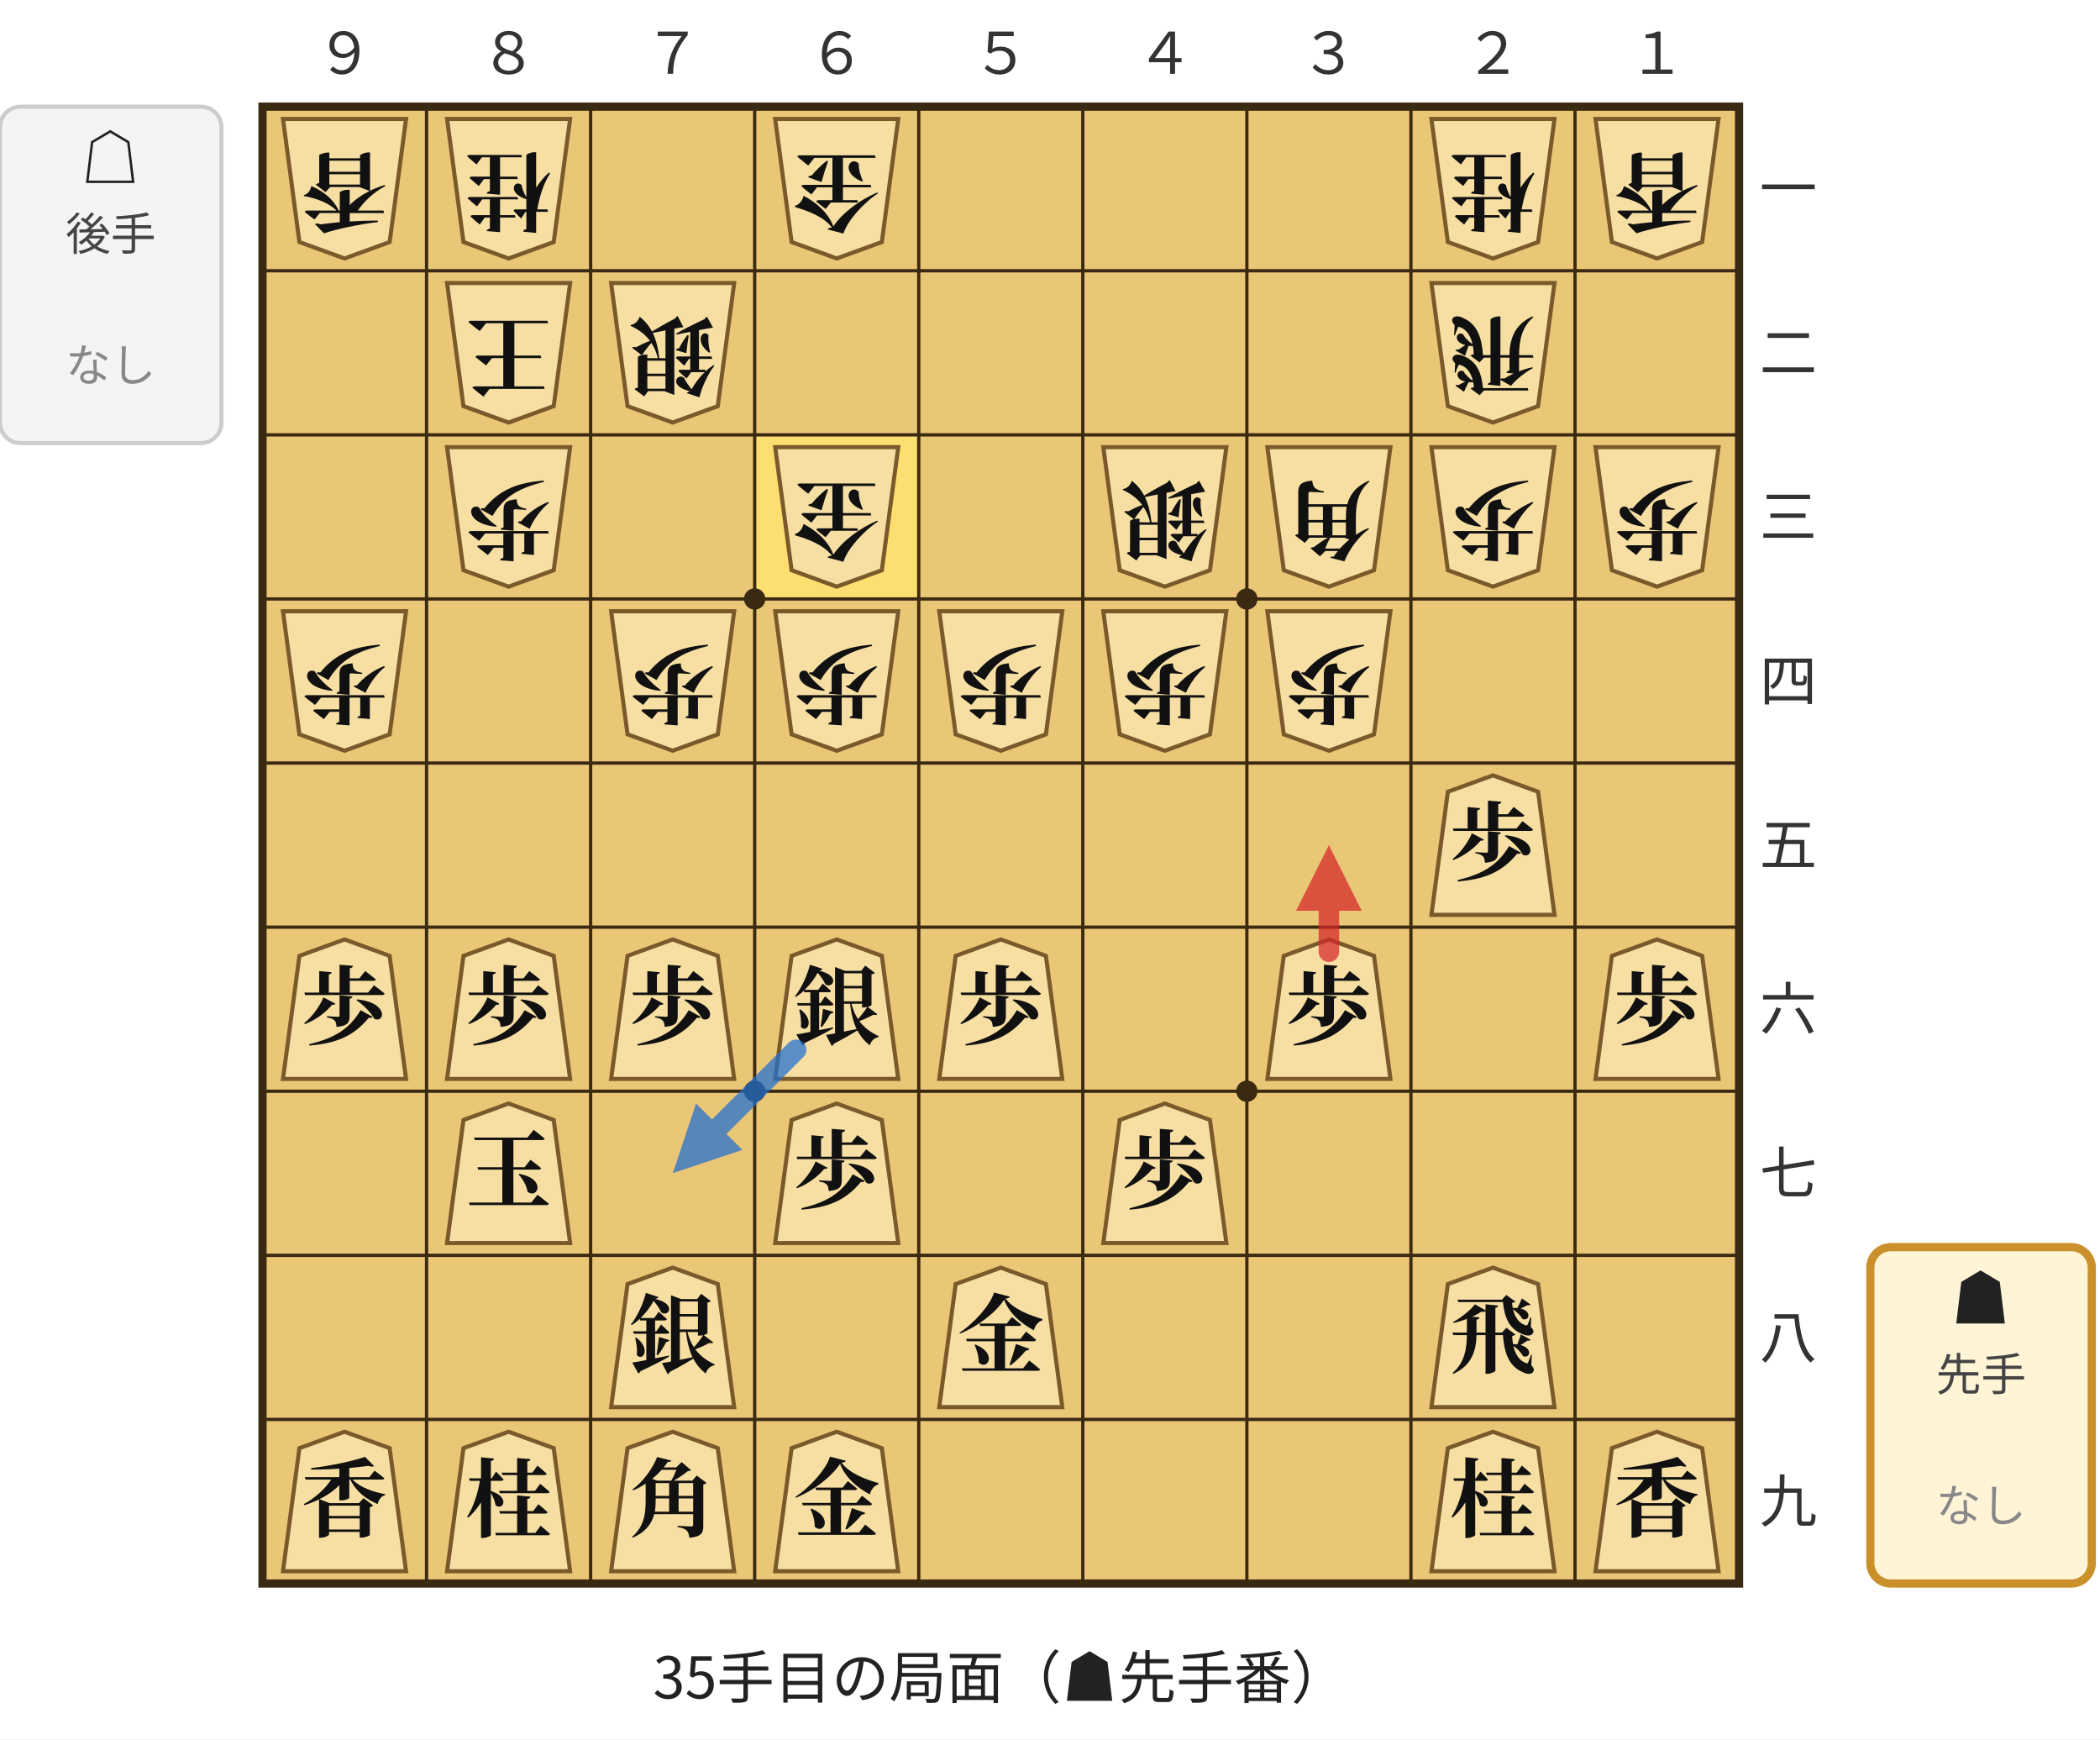
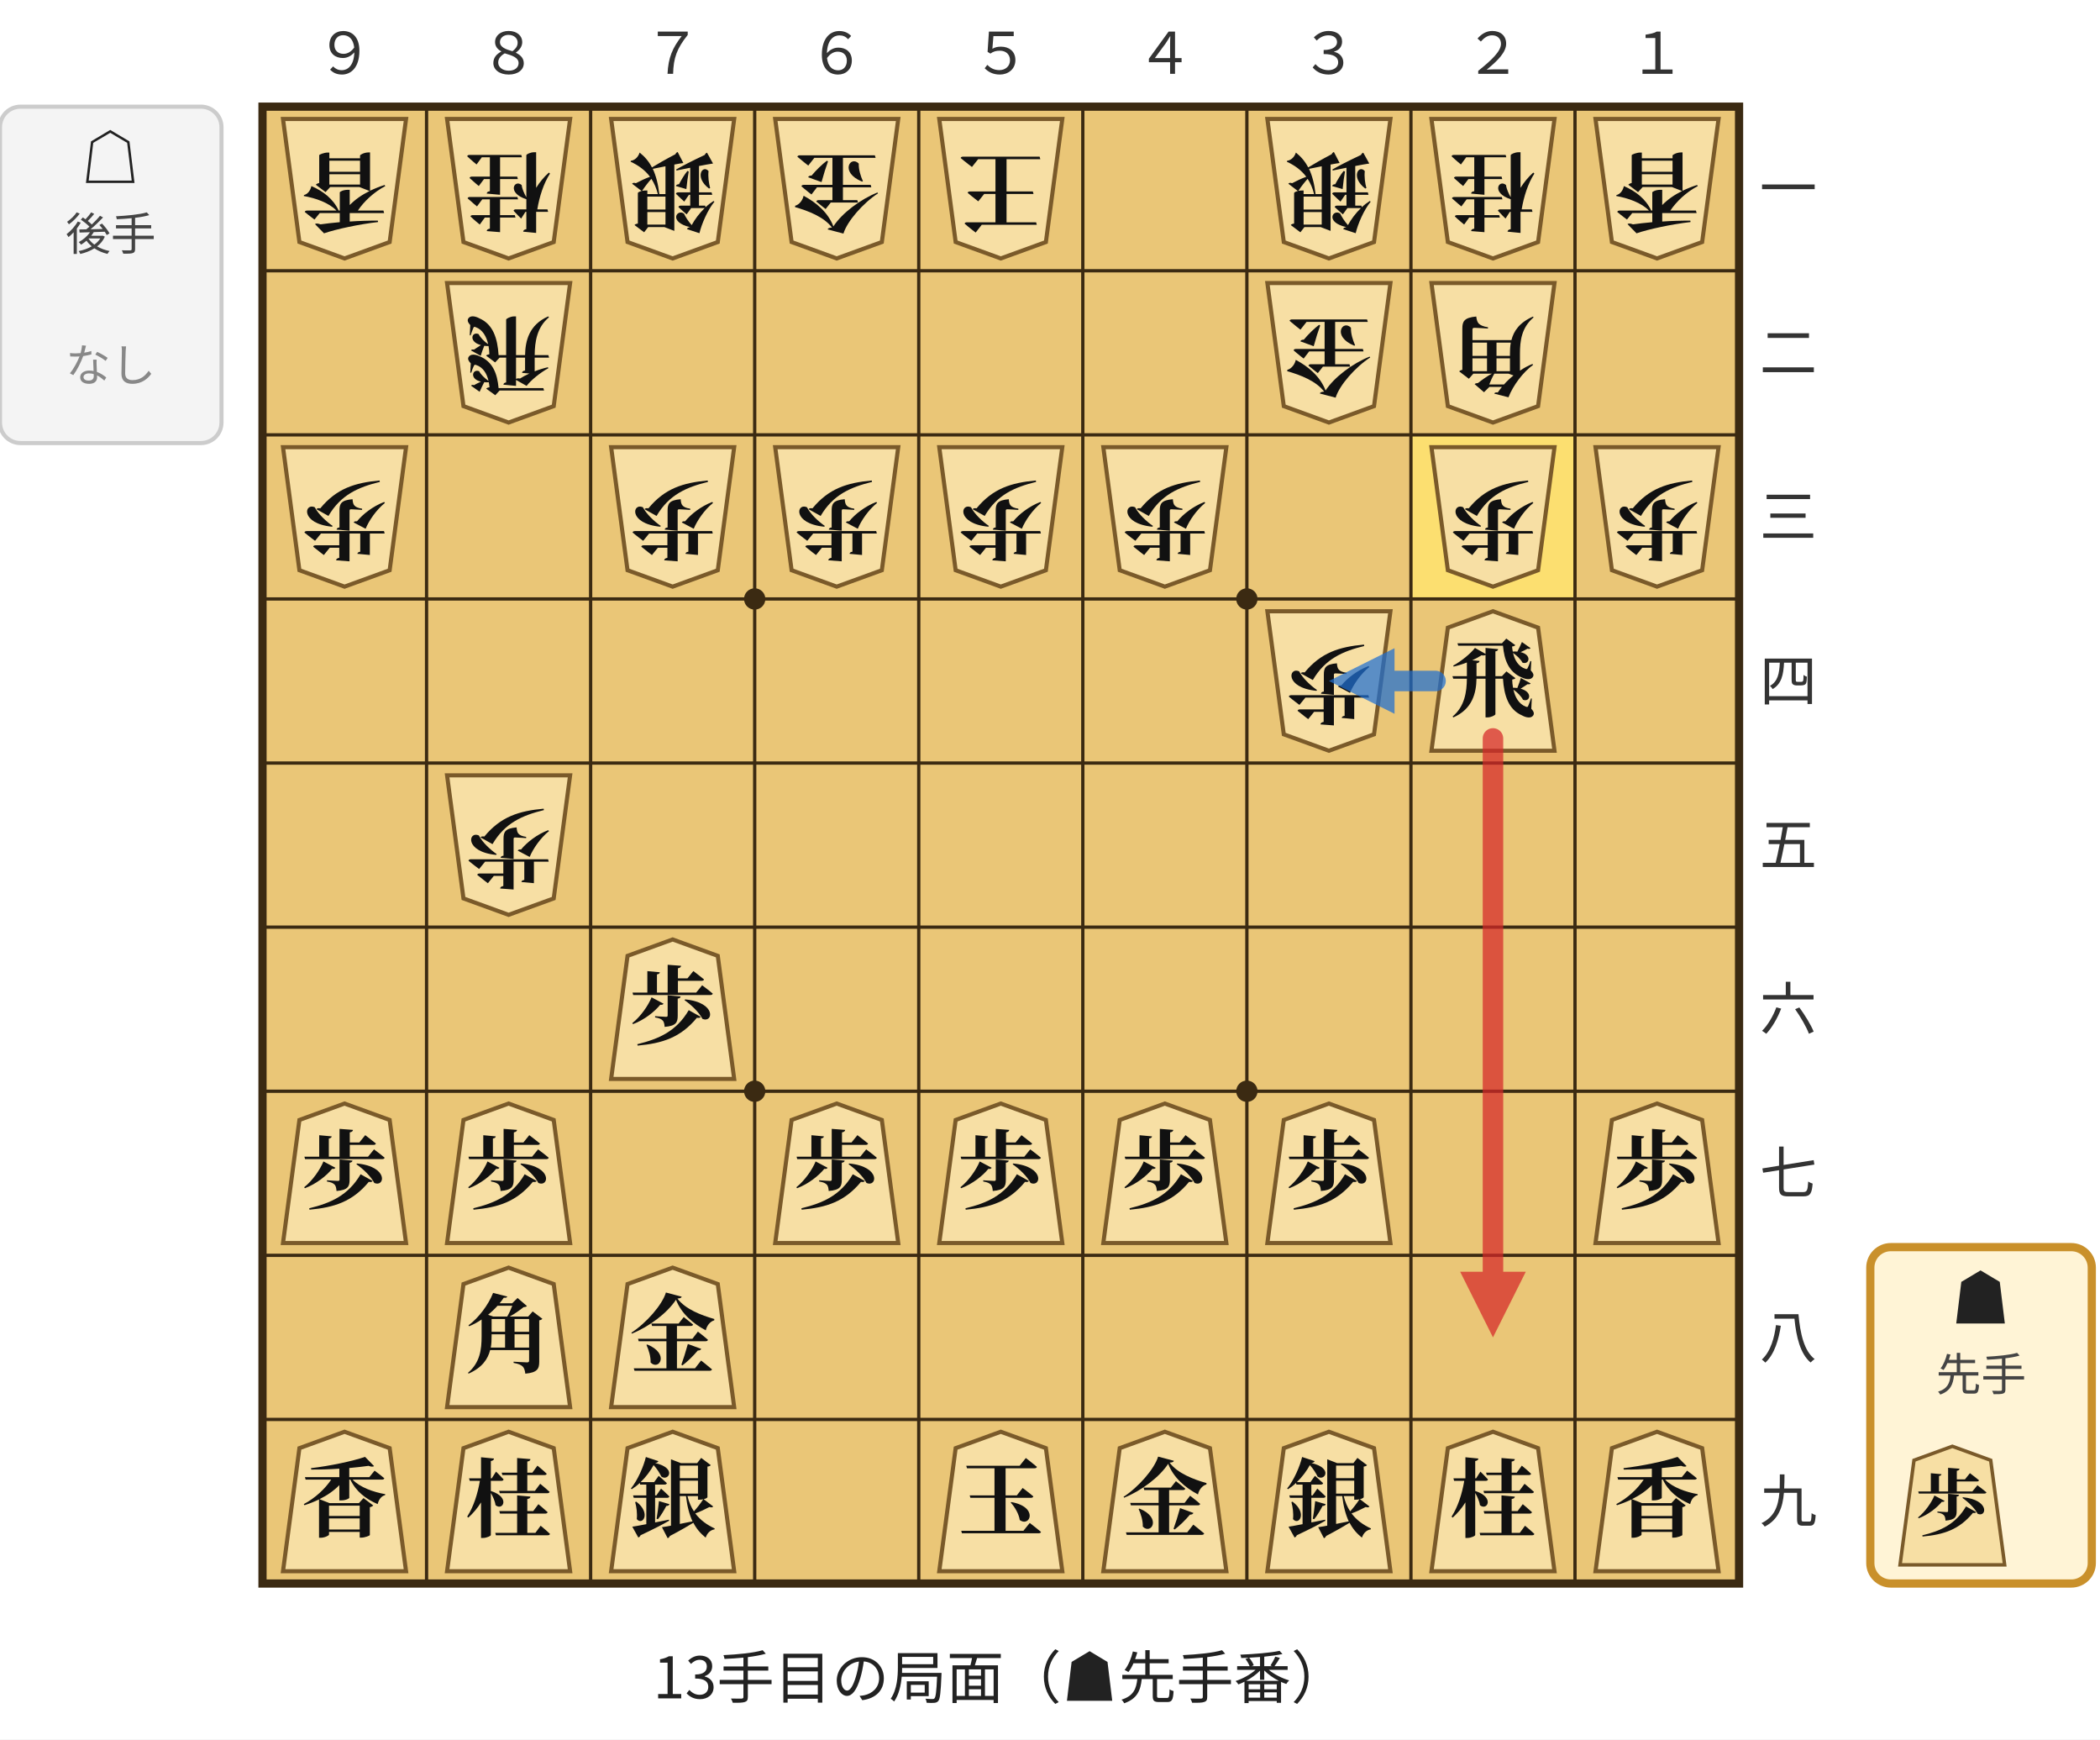
<svg xmlns="http://www.w3.org/2000/svg" width="512" height="424" viewBox="0 0 512 424" font-family="'Noto Sans JP','Noto Sans CJK JP','Hiragino Sans','Yu Gothic','Meiryo',sans-serif">
  <style>.p{font-family:'Noto Serif JP','Noto Serif CJK JP','Hiragino Mincho ProN','Yu Mincho','YuMincho','MS Mincho',serif;font-size:21px;font-weight:bold;text-anchor:middle;fill:#111}.r{fill:#b00000}.c{font-size:14px;fill:#333;text-anchor:middle}</style>
  <defs>
    <polygon id="k" points="0,-17 11,-13 15,17 -15,17 -11,-13" fill="#f7dfa4" stroke="#7a5a2a" stroke-width="1" />
    <marker id="ah-played" viewBox="0 0 10 10" refX="5" refY="5" markerWidth="3.2" markerHeight="3.2" orient="auto-start-reverse">
      <path d="M0,0 L10,5 L0,10 z" fill="#d62728" />
    </marker>
    <marker id="ah-best" viewBox="0 0 10 10" refX="5" refY="5" markerWidth="3.2" markerHeight="3.2" orient="auto-start-reverse">
      <path d="M0,0 L10,5 L0,10 z" fill="#1f6fd1" />
    </marker>
  </defs>
  <rect width="512" height="424" fill="#ffffff" />
  <rect x="64" y="26" width="360" height="360" fill="#eac677" stroke="#3b2a12" stroke-width="2" />
-   <rect x="184" y="106" width="40" height="40" fill="#ffe36e" opacity="0.85" />
+   <rect x="344" y="106" width="40" height="40" fill="#ffe36e" opacity="0.85" />
  <path d="M104,26v360M64,66h360M144,26v360M64,106h360M184,26v360M64,146h360M224,26v360M64,186h360M264,26v360M64,226h360M304,26v360M64,266h360M344,26v360M64,306h360M384,26v360M64,346h360" stroke="#3b2a12" stroke-width="0.8" />
  <circle cx="184" cy="146" r="2.6" fill="#3b2a12" />
  <circle cx="184" cy="266" r="2.6" fill="#3b2a12" />
  <circle cx="304" cy="146" r="2.6" fill="#3b2a12" />
  <circle cx="304" cy="266" r="2.6" fill="#3b2a12" />
  <text class="c" x="84" y="18">９</text>
  <text class="c" x="124" y="18">８</text>
  <text class="c" x="164" y="18">７</text>
  <text class="c" x="204" y="18">６</text>
  <text class="c" x="244" y="18">５</text>
  <text class="c" x="284" y="18">４</text>
  <text class="c" x="324" y="18">３</text>
  <text class="c" x="364" y="18">２</text>
  <text class="c" x="404" y="18">１</text>
  <text class="c" x="436" y="51">一</text>
  <text class="c" x="436" y="91">二</text>
  <text class="c" x="436" y="131">三</text>
  <text class="c" x="436" y="171">四</text>
  <text class="c" x="436" y="211">五</text>
  <text class="c" x="436" y="251">六</text>
  <text class="c" x="436" y="291">七</text>
  <text class="c" x="436" y="331">八</text>
  <text class="c" x="436" y="371">九</text>
  <g transform="translate(404,46) rotate(180)">
    <use href="#k" />
    <text class="p" y="7">香</text>
  </g>
  <g transform="translate(404,126) rotate(180)">
    <use href="#k" />
    <text class="p" y="7">歩</text>
  </g>
-   <g transform="translate(404,246)">
+   <g transform="translate(404,286)">
    <use href="#k" />
    <text class="p" y="7">歩</text>
  </g>
  <g transform="translate(404,366)">
    <use href="#k" />
    <text class="p" y="7">香</text>
  </g>
  <g transform="translate(364,46) rotate(180)">
    <use href="#k" />
    <text class="p" y="7">桂</text>
  </g>
  <g transform="translate(364,86) rotate(180)">
    <use href="#k" />
+     <text class="p" y="7">角</text>
+   </g>
+   <g transform="translate(364,126) rotate(180)">
+     <use href="#k" />
+     <text class="p" y="7">歩</text>
+   </g>
+   <g transform="translate(364,166)">
+     <use href="#k" />
    <text class="p" y="7">飛</text>
  </g>
-   <g transform="translate(364,126) rotate(180)">
-     <use href="#k" />
-     <text class="p" y="7">歩</text>
-   </g>
-   <g transform="translate(364,206)">
-     <use href="#k" />
-     <text class="p" y="7">歩</text>
-   </g>
-   <g transform="translate(364,326)">
+   <g transform="translate(364,366)">
+     <use href="#k" />
+     <text class="p" y="7">桂</text>
+   </g>
+   <g transform="translate(324,46) rotate(180)">
+     <use href="#k" />
+     <text class="p" y="7">銀</text>
+   </g>
+   <g transform="translate(324,86) rotate(180)">
+     <use href="#k" />
+     <text class="p" y="7">金</text>
+   </g>
+   <g transform="translate(324,166) rotate(180)">
+     <use href="#k" />
+     <text class="p" y="7">歩</text>
+   </g>
+   <g transform="translate(324,286)">
+     <use href="#k" />
+     <text class="p" y="7">歩</text>
+   </g>
+   <g transform="translate(324,366)">
+     <use href="#k" />
+     <text class="p" y="7">銀</text>
+   </g>
+   <g transform="translate(284,126) rotate(180)">
+     <use href="#k" />
+     <text class="p" y="7">歩</text>
+   </g>
+   <g transform="translate(284,286)">
+     <use href="#k" />
+     <text class="p" y="7">歩</text>
+   </g>
+   <g transform="translate(284,366)">
+     <use href="#k" />
+     <text class="p" y="7">金</text>
+   </g>
+   <g transform="translate(244,46) rotate(180)">
+     <use href="#k" />
+     <text class="p" y="7">王</text>
+   </g>
+   <g transform="translate(244,126) rotate(180)">
+     <use href="#k" />
+     <text class="p" y="7">歩</text>
+   </g>
+   <g transform="translate(244,286)">
+     <use href="#k" />
+     <text class="p" y="7">歩</text>
+   </g>
+   <g transform="translate(244,366)">
+     <use href="#k" />
+     <text class="p" y="7">玉</text>
+   </g>
+   <g transform="translate(204,46) rotate(180)">
+     <use href="#k" />
+     <text class="p" y="7">金</text>
+   </g>
+   <g transform="translate(204,126) rotate(180)">
+     <use href="#k" />
+     <text class="p" y="7">歩</text>
+   </g>
+   <g transform="translate(204,286)">
+     <use href="#k" />
+     <text class="p" y="7">歩</text>
+   </g>
+   <g transform="translate(164,46) rotate(180)">
+     <use href="#k" />
+     <text class="p" y="7">銀</text>
+   </g>
+   <g transform="translate(164,126) rotate(180)">
+     <use href="#k" />
+     <text class="p" y="7">歩</text>
+   </g>
+   <g transform="translate(164,246)">
+     <use href="#k" />
+     <text class="p" y="7">歩</text>
+   </g>
+   <g transform="translate(164,326)">
+     <use href="#k" />
+     <text class="p" y="7">金</text>
+   </g>
+   <g transform="translate(164,366)">
+     <use href="#k" />
+     <text class="p" y="7">銀</text>
+   </g>
+   <g transform="translate(124,46) rotate(180)">
+     <use href="#k" />
+     <text class="p" y="7">桂</text>
+   </g>
+   <g transform="translate(124,86) rotate(180)">
    <use href="#k" />
    <text class="p" y="7">飛</text>
  </g>
-   <g transform="translate(364,366)">
-     <use href="#k" />
-     <text class="p" y="7">桂</text>
-   </g>
-   <g transform="translate(324,126) rotate(180)">
+   <g transform="translate(124,206) rotate(180)">
+     <use href="#k" />
+     <text class="p" y="7">歩</text>
+   </g>
+   <g transform="translate(124,286)">
+     <use href="#k" />
+     <text class="p" y="7">歩</text>
+   </g>
+   <g transform="translate(124,326)">
    <use href="#k" />
    <text class="p" y="7">角</text>
  </g>
-   <g transform="translate(324,166) rotate(180)">
-     <use href="#k" />
-     <text class="p" y="7">歩</text>
-   </g>
-   <g transform="translate(324,246)">
-     <use href="#k" />
-     <text class="p" y="7">歩</text>
-   </g>
-   <g transform="translate(284,126) rotate(180)">
-     <use href="#k" />
-     <text class="p" y="7">銀</text>
-   </g>
-   <g transform="translate(284,166) rotate(180)">
-     <use href="#k" />
-     <text class="p" y="7">歩</text>
-   </g>
-   <g transform="translate(284,286)">
-     <use href="#k" />
-     <text class="p" y="7">歩</text>
-   </g>
-   <g transform="translate(244,166) rotate(180)">
-     <use href="#k" />
-     <text class="p" y="7">歩</text>
-   </g>
-   <g transform="translate(244,246)">
-     <use href="#k" />
-     <text class="p" y="7">歩</text>
-   </g>
-   <g transform="translate(244,326)">
-     <use href="#k" />
-     <text class="p" y="7">金</text>
-   </g>
-   <g transform="translate(204,46) rotate(180)">
-     <use href="#k" />
-     <text class="p" y="7">金</text>
-   </g>
-   <g transform="translate(204,126) rotate(180)">
-     <use href="#k" />
-     <text class="p" y="7">金</text>
-   </g>
-   <g transform="translate(204,166) rotate(180)">
-     <use href="#k" />
-     <text class="p" y="7">歩</text>
-   </g>
-   <g transform="translate(204,246)">
-     <use href="#k" />
-     <text class="p" y="7">銀</text>
-   </g>
-   <g transform="translate(204,286)">
-     <use href="#k" />
-     <text class="p" y="7">歩</text>
-   </g>
-   <g transform="translate(204,366)">
-     <use href="#k" />
-     <text class="p" y="7">金</text>
-   </g>
-   <g transform="translate(164,86) rotate(180)">
-     <use href="#k" />
-     <text class="p" y="7">銀</text>
-   </g>
-   <g transform="translate(164,166) rotate(180)">
-     <use href="#k" />
-     <text class="p" y="7">歩</text>
-   </g>
-   <g transform="translate(164,246)">
-     <use href="#k" />
-     <text class="p" y="7">歩</text>
-   </g>
-   <g transform="translate(164,326)">
-     <use href="#k" />
-     <text class="p" y="7">銀</text>
-   </g>
-   <g transform="translate(164,366)">
-     <use href="#k" />
-     <text class="p" y="7">角</text>
-   </g>
-   <g transform="translate(124,46) rotate(180)">
-     <use href="#k" />
-     <text class="p" y="7">桂</text>
-   </g>
-   <g transform="translate(124,86) rotate(180)">
-     <use href="#k" />
-     <text class="p" y="7">王</text>
-   </g>
-   <g transform="translate(124,126) rotate(180)">
-     <use href="#k" />
-     <text class="p" y="7">歩</text>
-   </g>
-   <g transform="translate(124,246)">
-     <use href="#k" />
-     <text class="p" y="7">歩</text>
-   </g>
-   <g transform="translate(124,286)">
-     <use href="#k" />
-     <text class="p" y="7">玉</text>
-   </g>
  <g transform="translate(124,366)">
    <use href="#k" />
    <text class="p" y="7">桂</text>
  </g>
  <g transform="translate(84,46) rotate(180)">
    <use href="#k" />
    <text class="p" y="7">香</text>
  </g>
-   <g transform="translate(84,166) rotate(180)">
-     <use href="#k" />
-     <text class="p" y="7">歩</text>
-   </g>
-   <g transform="translate(84,246)">
+   <g transform="translate(84,126) rotate(180)">
+     <use href="#k" />
+     <text class="p" y="7">歩</text>
+   </g>
+   <g transform="translate(84,286)">
    <use href="#k" />
    <text class="p" y="7">歩</text>
  </g>
  <g transform="translate(84,366)">
    <use href="#k" />
    <text class="p" y="7">香</text>
  </g>
  <rect x="456" y="304" width="54" height="82" rx="5" fill="#fff4d6" stroke="#c9902b" stroke-width="2" />
  <text x="483" y="322" font-size="15" text-anchor="middle" fill="#222">☗</text>
  <text x="483" y="339" font-size="11" text-anchor="middle" fill="#444">先手</text>
-   <text x="483" y="371.0" font-size="11" text-anchor="middle" fill="#888">なし</text>
+   <g transform="translate(476,367) scale(0.85)">
+     <use href="#k" />
+     <text class="p" y="7">歩</text>
+   </g>
  <rect x="0" y="26" width="54" height="82" rx="5" fill="#f4f4f4" stroke="#cccccc" stroke-width="1" />
  <text x="27" y="44" font-size="15" text-anchor="middle" fill="#222">☖</text>
  <text x="27" y="61" font-size="11" text-anchor="middle" fill="#444">後手</text>
  <text x="27" y="93.0" font-size="11" text-anchor="middle" fill="#888">なし</text>
-   <line x1="194.1" y1="255.9" x2="169.7" y2="280.3" stroke="#1f6fd1" stroke-width="5" stroke-linecap="round" opacity="0.72" marker-end="url(#ah-best)" />
-   <line x1="324.0" y1="232.0" x2="324.0" y2="214.0" stroke="#d62728" stroke-width="5" stroke-linecap="round" opacity="0.72" marker-end="url(#ah-played)" />
-   <text x="244" y="414" font-size="14" text-anchor="middle" fill="#222">35手目の局面（☗先手番）</text>
+   <line x1="350.0" y1="166.0" x2="332.0" y2="166.0" stroke="#1f6fd1" stroke-width="5" stroke-linecap="round" opacity="0.72" marker-end="url(#ah-best)" />
+   <line x1="364.0" y1="180.0" x2="364.0" y2="318.0" stroke="#d62728" stroke-width="5" stroke-linecap="round" opacity="0.72" marker-end="url(#ah-played)" />
+   <text x="244" y="414" font-size="14" text-anchor="middle" fill="#222">13手目の局面（☗先手番）</text>
</svg>
